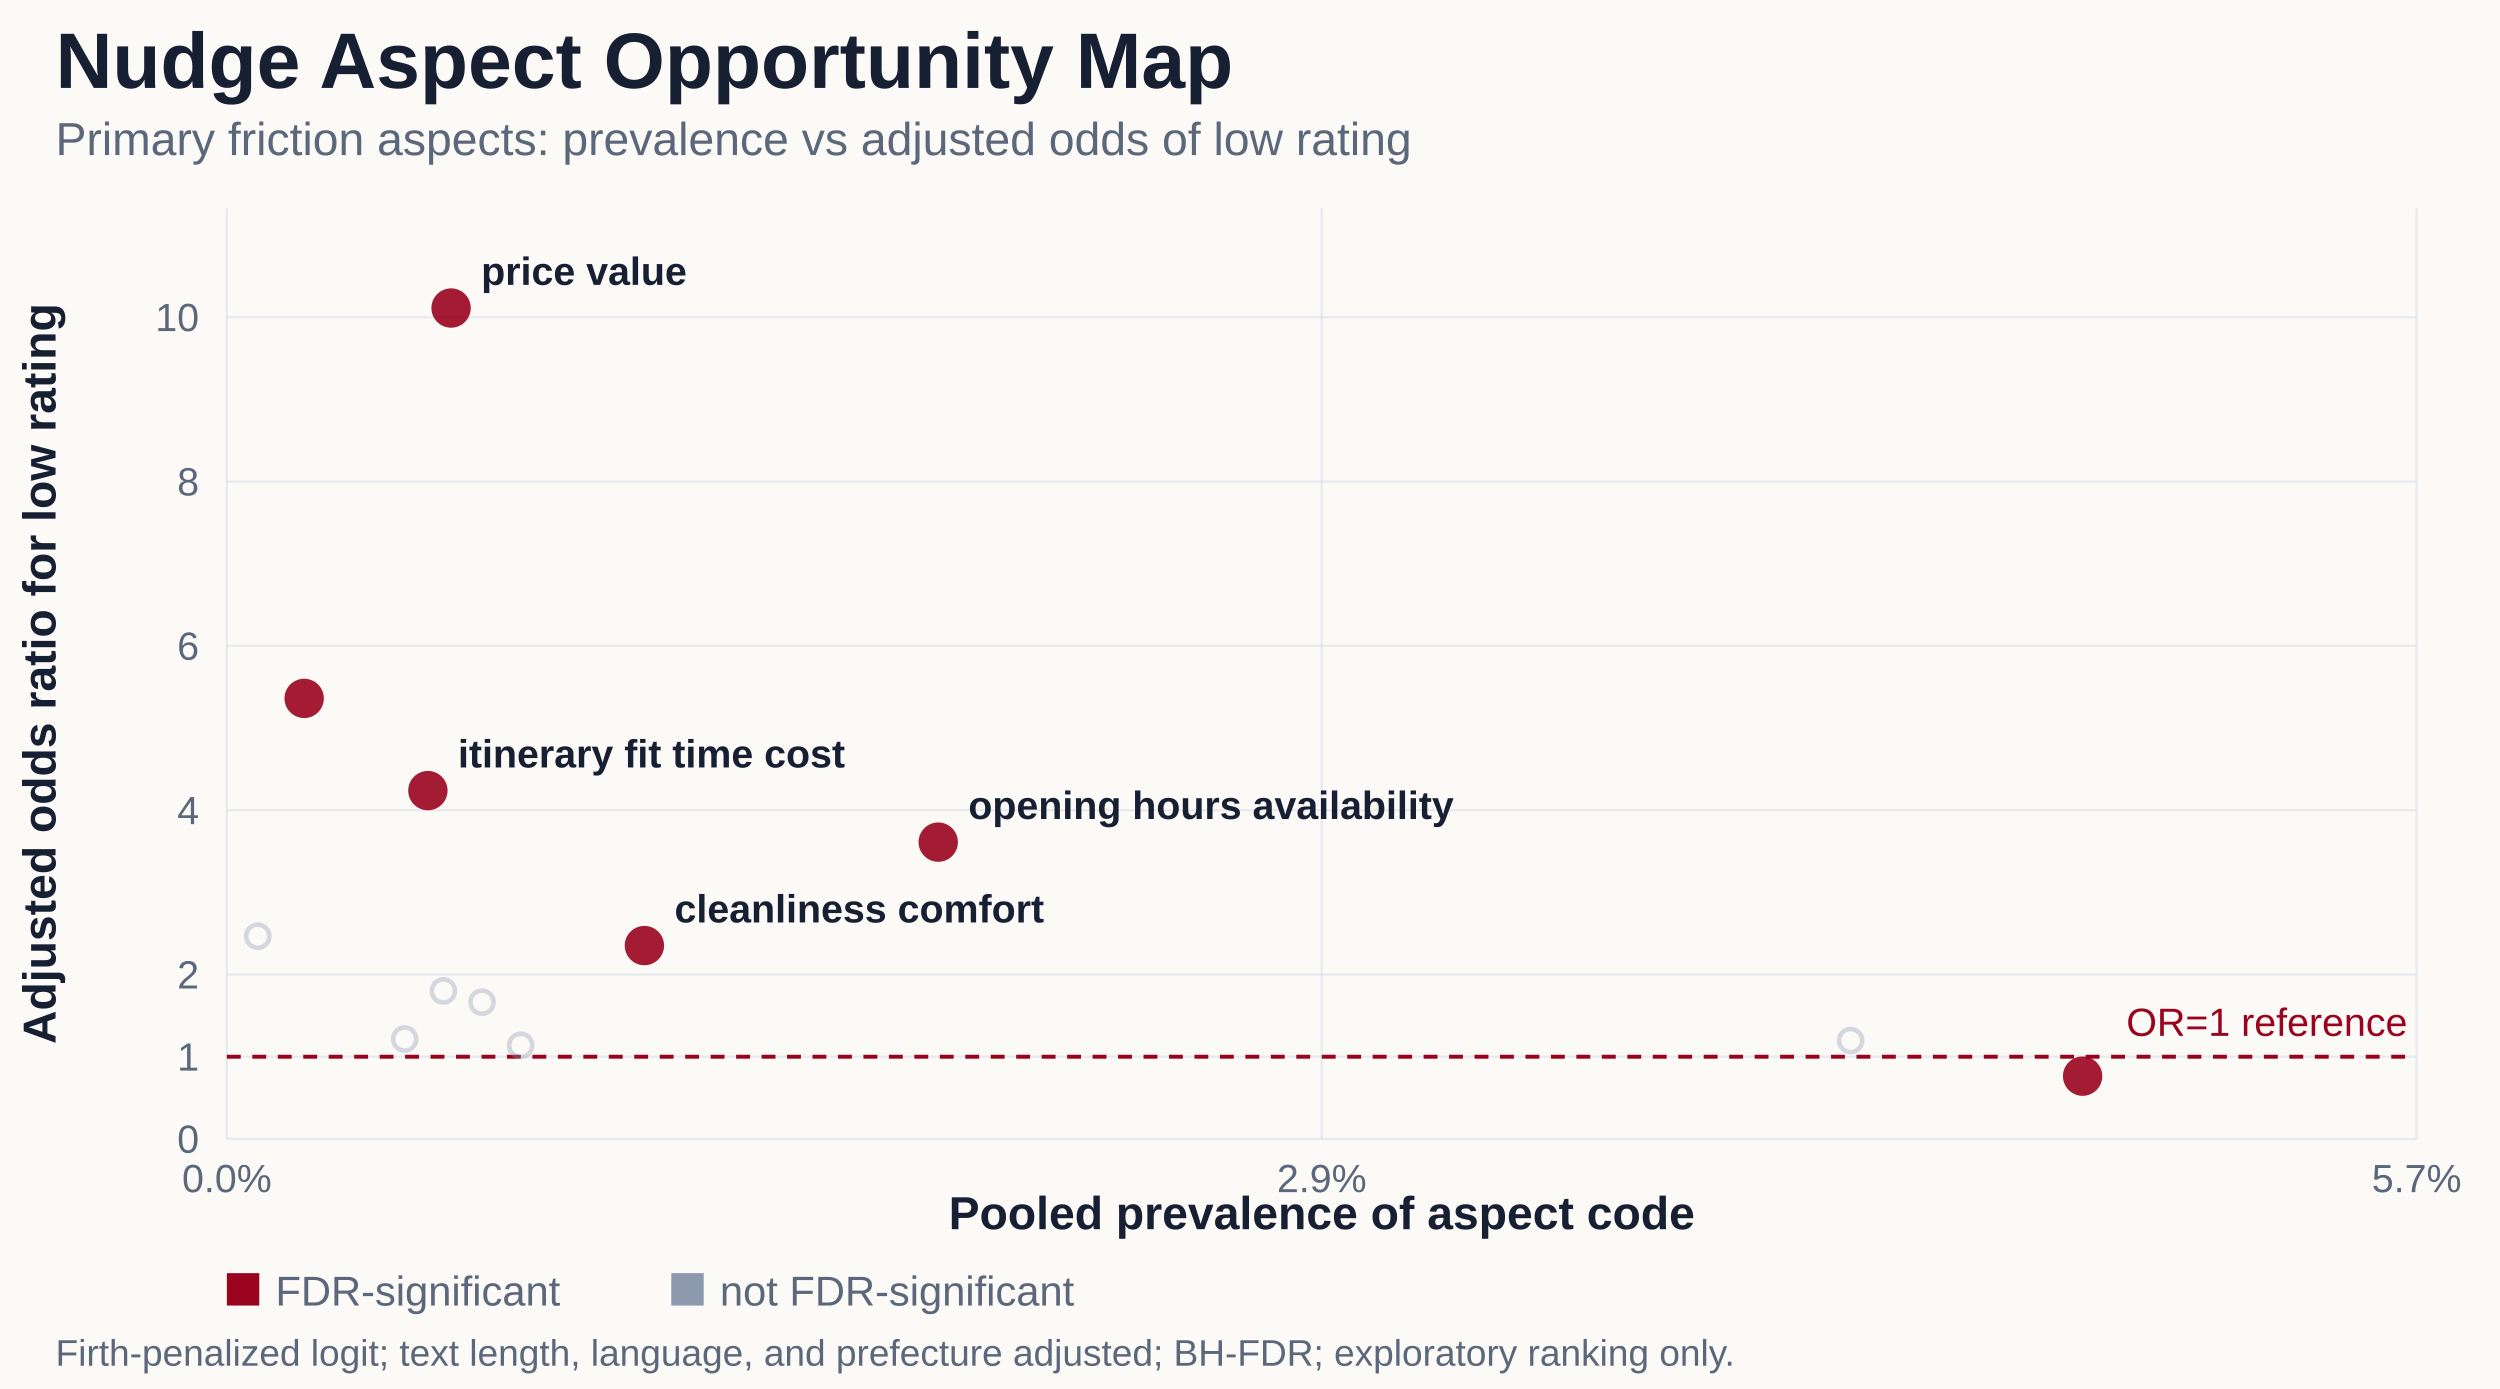
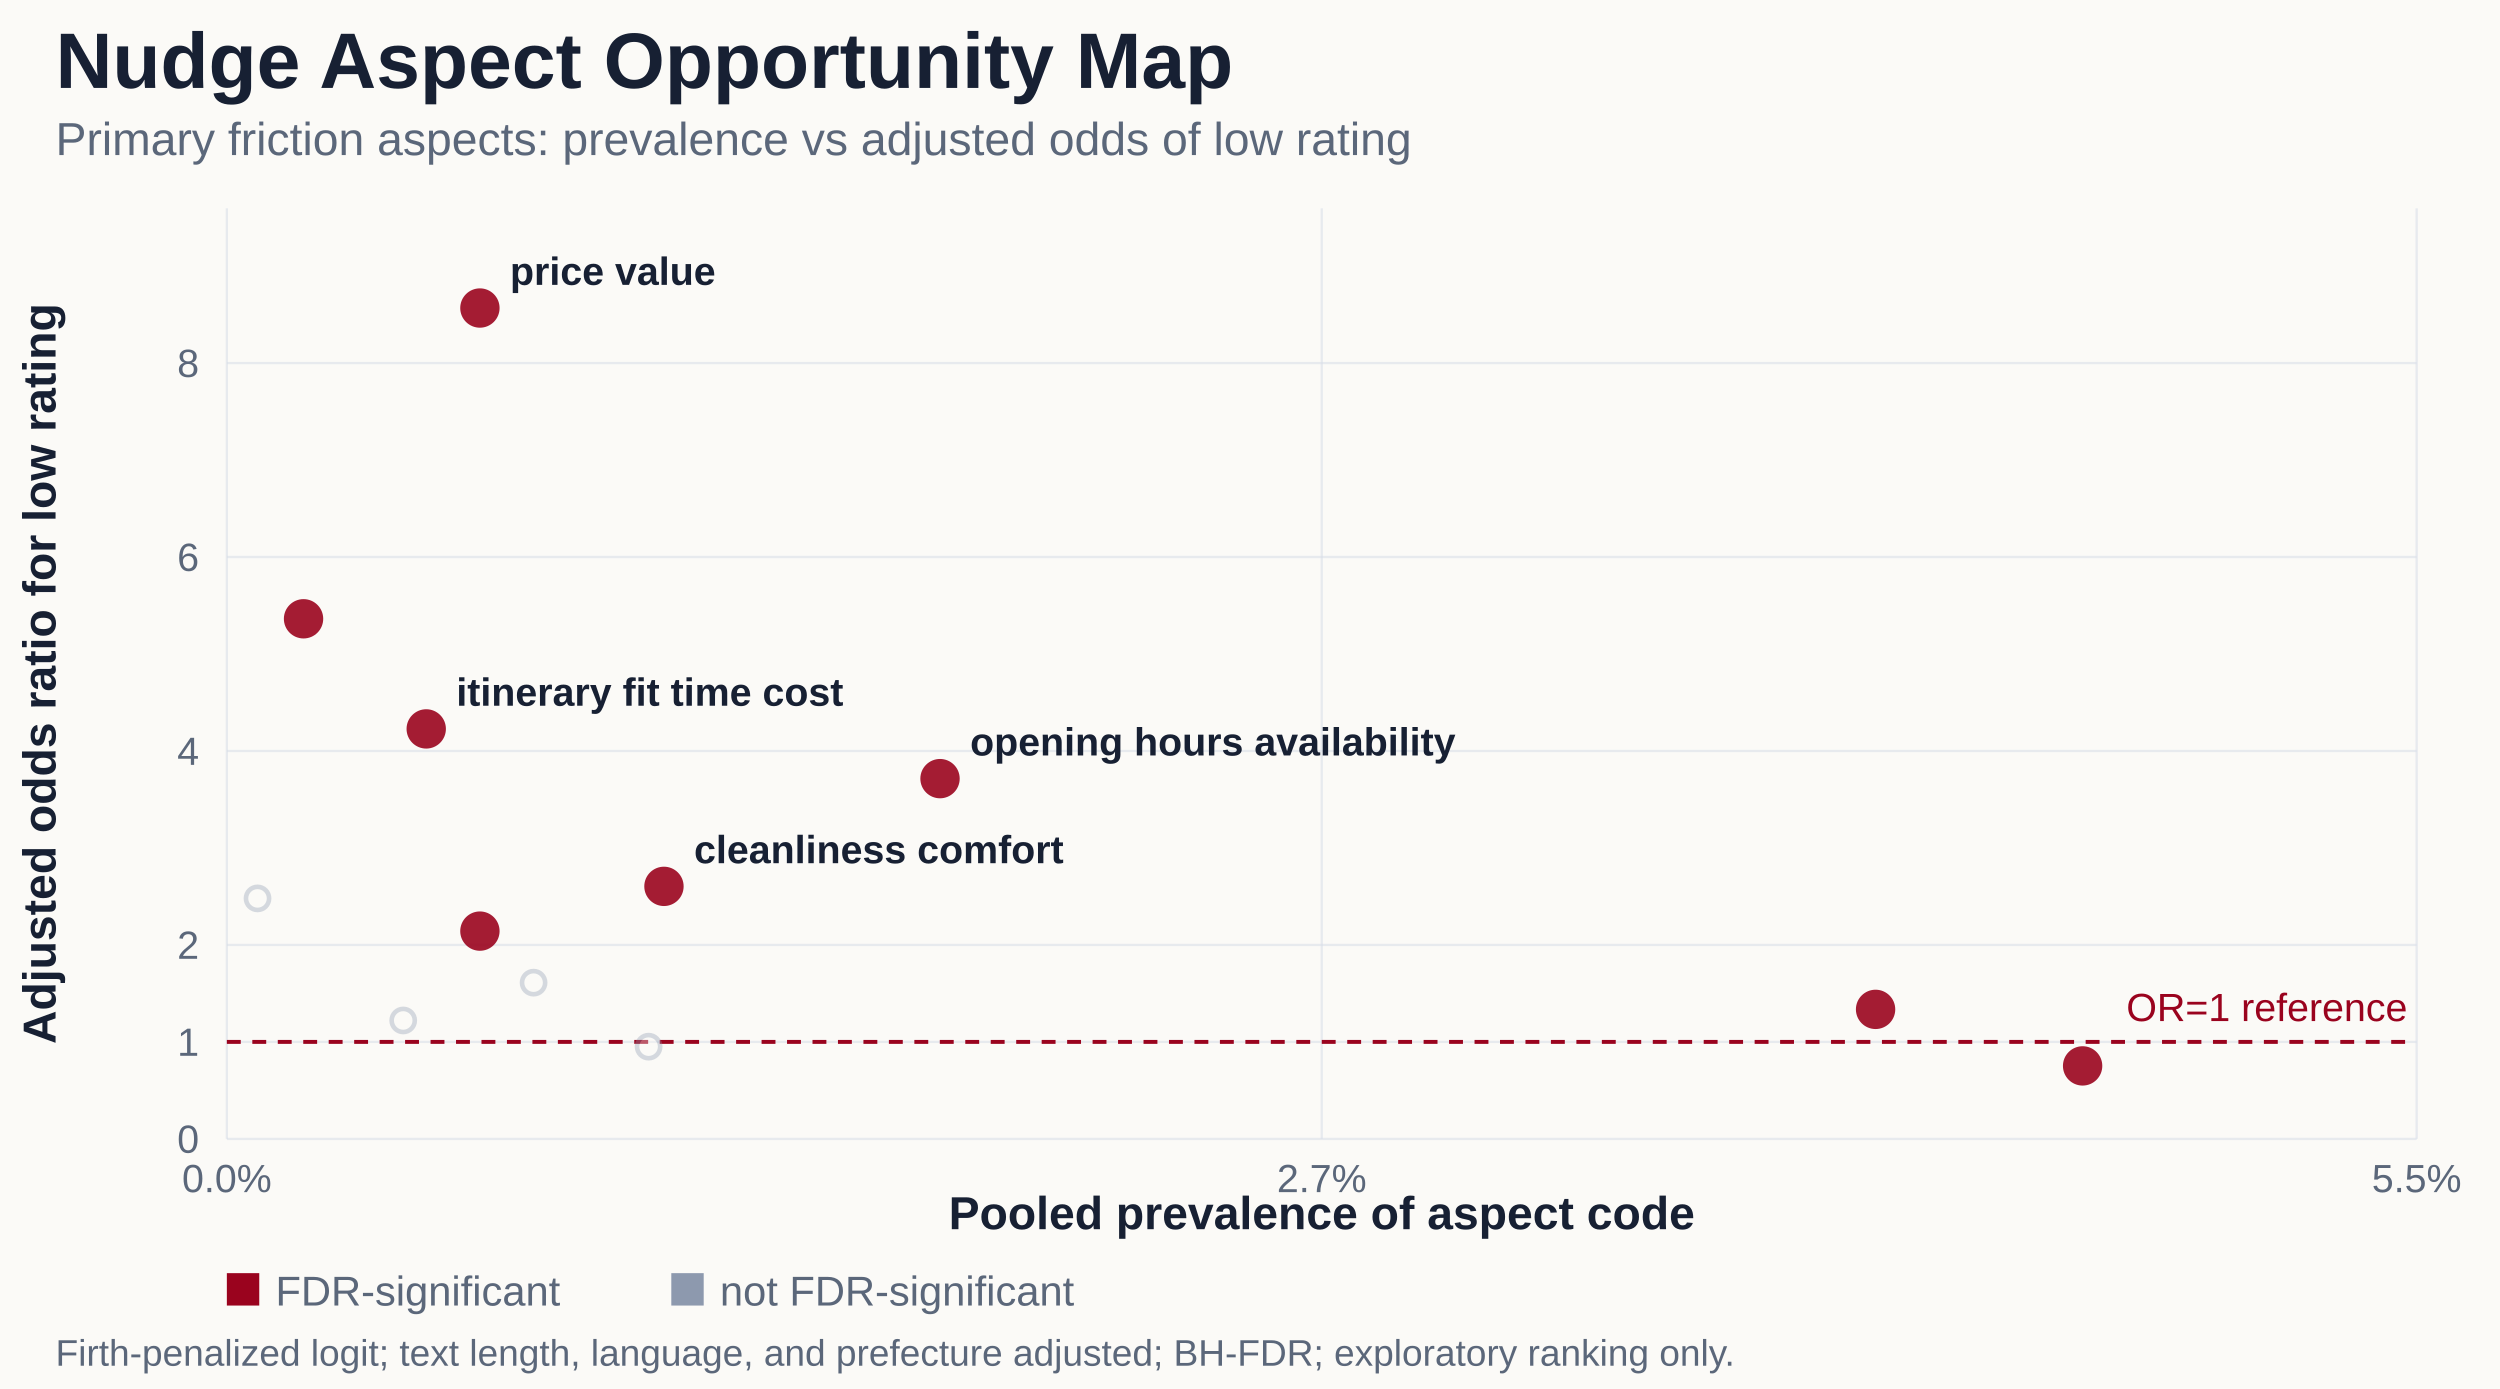
<svg xmlns="http://www.w3.org/2000/svg" width="1080" height="600" viewBox="0 0 1080 600">
  <rect width="100%" height="100%" fill="#fbfaf7" />
  <text x="24.00" y="38.00" text-anchor="start" font-family="Arial, sans-serif" font-size="34" font-weight="700" fill="#172033">Nudge Aspect Opportunity Map</text>
  <text x="24.00" y="67.00" text-anchor="start" font-family="Arial, sans-serif" font-size="20" font-weight="400" fill="#5b677a">Primary friction aspects: prevalence vs adjusted odds of low rating</text>
  <line x1="98.00" x2="98.00" y1="90.00" y2="492.00" stroke="#d7dde8" opacity="0.55" />
  <text x="98.00" y="515.00" text-anchor="middle" font-family="Arial, sans-serif" font-size="17" font-weight="400" fill="#5b677a">0.0%</text>
  <line x1="571.00" x2="571.00" y1="90.00" y2="492.00" stroke="#d7dde8" opacity="0.55" />
-   <text x="571.00" y="515.00" text-anchor="middle" font-family="Arial, sans-serif" font-size="17" font-weight="400" fill="#5b677a">2.9%</text>
+   <text x="571.00" y="515.00" text-anchor="middle" font-family="Arial, sans-serif" font-size="17" font-weight="400" fill="#5b677a">2.7%</text>
  <line x1="1044.00" x2="1044.00" y1="90.00" y2="492.00" stroke="#d7dde8" opacity="0.55" />
-   <text x="1044.00" y="515.00" text-anchor="middle" font-family="Arial, sans-serif" font-size="17" font-weight="400" fill="#5b677a">5.7%</text>
+   <text x="1044.00" y="515.00" text-anchor="middle" font-family="Arial, sans-serif" font-size="17" font-weight="400" fill="#5b677a">5.5%</text>
  <line x1="98.00" x2="1044.00" y1="492.00" y2="492.00" stroke="#d7dde8" opacity="0.55" />
  <text x="86.00" y="498.00" text-anchor="end" font-family="Arial, sans-serif" font-size="17" font-weight="400" fill="#5b677a">0</text>
-   <line x1="98.00" x2="1044.00" y1="456.50" y2="456.50" stroke="#d7dde8" opacity="0.55" />
-   <text x="86.00" y="462.50" text-anchor="end" font-family="Arial, sans-serif" font-size="17" font-weight="400" fill="#5b677a">1</text>
-   <line x1="98.00" x2="1044.00" y1="421.01" y2="421.01" stroke="#d7dde8" opacity="0.55" />
-   <text x="86.00" y="427.01" text-anchor="end" font-family="Arial, sans-serif" font-size="17" font-weight="400" fill="#5b677a">2</text>
-   <line x1="98.00" x2="1044.00" y1="350.01" y2="350.01" stroke="#d7dde8" opacity="0.55" />
-   <text x="86.00" y="356.01" text-anchor="end" font-family="Arial, sans-serif" font-size="17" font-weight="400" fill="#5b677a">4</text>
-   <line x1="98.00" x2="1044.00" y1="279.02" y2="279.02" stroke="#d7dde8" opacity="0.55" />
-   <text x="86.00" y="285.02" text-anchor="end" font-family="Arial, sans-serif" font-size="17" font-weight="400" fill="#5b677a">6</text>
-   <line x1="98.00" x2="1044.00" y1="208.02" y2="208.02" stroke="#d7dde8" opacity="0.55" />
-   <text x="86.00" y="214.02" text-anchor="end" font-family="Arial, sans-serif" font-size="17" font-weight="400" fill="#5b677a">8</text>
-   <line x1="98.00" x2="1044.00" y1="137.03" y2="137.03" stroke="#d7dde8" opacity="0.55" />
-   <text x="86.00" y="143.03" text-anchor="end" font-family="Arial, sans-serif" font-size="17" font-weight="400" fill="#5b677a">10</text>
-   <line x1="98.00" x2="1044.00" y1="456.50" y2="456.50" stroke="#9a031e" stroke-dasharray="6 5" stroke-width="1.7" />
-   <text x="1040.00" y="447.50" text-anchor="end" font-family="Arial, sans-serif" font-size="17" font-weight="400" fill="#9a031e">OR=1 reference</text>
-   <circle cx="224.94" cy="451.59" r="5.00" fill="#fbfaf7" stroke="#8d99ae" stroke-width="2" opacity="0.35" />
-   <circle cx="191.53" cy="428.08" r="5.00" fill="#fbfaf7" stroke="#8d99ae" stroke-width="2" opacity="0.35" />
-   <circle cx="174.83" cy="448.85" r="5.00" fill="#fbfaf7" stroke="#8d99ae" stroke-width="2" opacity="0.35" />
-   <circle cx="208.23" cy="432.95" r="5.00" fill="#fbfaf7" stroke="#8d99ae" stroke-width="2" opacity="0.35" />
-   <circle cx="799.48" cy="449.51" r="5.00" fill="#fbfaf7" stroke="#8d99ae" stroke-width="2" opacity="0.35" />
-   <circle cx="111.36" cy="404.43" r="5.00" fill="#fbfaf7" stroke="#8d99ae" stroke-width="2" opacity="0.35" />
-   <circle cx="131.40" cy="301.71" r="7.50" fill="#9a031e" stroke="#9a031e" stroke-width="2" opacity="0.90" />
-   <circle cx="194.87" cy="133.07" r="7.50" fill="#9a031e" stroke="#9a031e" stroke-width="2" opacity="0.90" />
-   <text x="207.87" y="123.07" text-anchor="start" font-family="Arial, sans-serif" font-size="17" font-weight="700" fill="#172033">price value</text>
-   <circle cx="278.38" cy="408.49" r="7.50" fill="#9a031e" stroke="#9a031e" stroke-width="2" opacity="0.90" />
-   <text x="291.38" y="398.49" text-anchor="start" font-family="Arial, sans-serif" font-size="17" font-weight="700" fill="#172033">cleanliness comfort</text>
-   <circle cx="405.32" cy="363.80" r="7.50" fill="#9a031e" stroke="#9a031e" stroke-width="2" opacity="0.90" />
-   <text x="418.32" y="353.80" text-anchor="start" font-family="Arial, sans-serif" font-size="17" font-weight="700" fill="#172033">opening hours availability</text>
-   <circle cx="184.85" cy="341.54" r="7.50" fill="#9a031e" stroke="#9a031e" stroke-width="2" opacity="0.90" />
-   <text x="197.85" y="331.54" text-anchor="start" font-family="Arial, sans-serif" font-size="17" font-weight="700" fill="#172033">itinerary fit time cost</text>
-   <circle cx="899.69" cy="464.90" r="7.50" fill="#9a031e" stroke="#9a031e" stroke-width="2" opacity="0.90" />
+   <line x1="98.00" x2="1044.00" y1="450.10" y2="450.10" stroke="#d7dde8" opacity="0.55" />
+   <text x="86.00" y="456.10" text-anchor="end" font-family="Arial, sans-serif" font-size="17" font-weight="400" fill="#5b677a">1</text>
+   <line x1="98.00" x2="1044.00" y1="408.21" y2="408.21" stroke="#d7dde8" opacity="0.55" />
+   <text x="86.00" y="414.21" text-anchor="end" font-family="Arial, sans-serif" font-size="17" font-weight="400" fill="#5b677a">2</text>
+   <line x1="98.00" x2="1044.00" y1="324.42" y2="324.42" stroke="#d7dde8" opacity="0.55" />
+   <text x="86.00" y="330.42" text-anchor="end" font-family="Arial, sans-serif" font-size="17" font-weight="400" fill="#5b677a">4</text>
+   <line x1="98.00" x2="1044.00" y1="240.63" y2="240.63" stroke="#d7dde8" opacity="0.55" />
+   <text x="86.00" y="246.63" text-anchor="end" font-family="Arial, sans-serif" font-size="17" font-weight="400" fill="#5b677a">6</text>
+   <line x1="98.00" x2="1044.00" y1="156.84" y2="156.84" stroke="#d7dde8" opacity="0.55" />
+   <text x="86.00" y="162.84" text-anchor="end" font-family="Arial, sans-serif" font-size="17" font-weight="400" fill="#5b677a">8</text>
+   <line x1="98.00" x2="1044.00" y1="450.10" y2="450.10" stroke="#9a031e" stroke-dasharray="6 5" stroke-width="1.7" />
+   <text x="1040.00" y="441.10" text-anchor="end" font-family="Arial, sans-serif" font-size="17" font-weight="400" fill="#9a031e">OR=1 reference</text>
+   <circle cx="280.20" cy="452.16" r="5.00" fill="#fbfaf7" stroke="#8d99ae" stroke-width="2" opacity="0.35" />
+   <circle cx="174.19" cy="440.84" r="5.00" fill="#fbfaf7" stroke="#8d99ae" stroke-width="2" opacity="0.35" />
+   <circle cx="230.51" cy="424.51" r="5.00" fill="#fbfaf7" stroke="#8d99ae" stroke-width="2" opacity="0.35" />
+   <circle cx="111.25" cy="388.11" r="5.00" fill="#fbfaf7" stroke="#8d99ae" stroke-width="2" opacity="0.35" />
+   <circle cx="207.32" cy="402.24" r="7.50" fill="#9a031e" stroke="#9a031e" stroke-width="2" opacity="0.90" />
+   <circle cx="131.13" cy="267.32" r="7.50" fill="#9a031e" stroke="#9a031e" stroke-width="2" opacity="0.90" />
+   <circle cx="810.25" cy="436.05" r="7.50" fill="#9a031e" stroke="#9a031e" stroke-width="2" opacity="0.90" />
+   <circle cx="207.32" cy="133.07" r="7.50" fill="#9a031e" stroke="#9a031e" stroke-width="2" opacity="0.90" />
+   <text x="220.32" y="123.07" text-anchor="start" font-family="Arial, sans-serif" font-size="17" font-weight="700" fill="#172033">price value</text>
+   <circle cx="286.83" cy="382.91" r="7.50" fill="#9a031e" stroke="#9a031e" stroke-width="2" opacity="0.90" />
+   <text x="299.83" y="372.91" text-anchor="start" font-family="Arial, sans-serif" font-size="17" font-weight="700" fill="#172033">cleanliness comfort</text>
+   <circle cx="406.09" cy="336.37" r="7.50" fill="#9a031e" stroke="#9a031e" stroke-width="2" opacity="0.90" />
+   <text x="419.09" y="326.37" text-anchor="start" font-family="Arial, sans-serif" font-size="17" font-weight="700" fill="#172033">opening hours availability</text>
+   <circle cx="184.13" cy="314.89" r="7.50" fill="#9a031e" stroke="#9a031e" stroke-width="2" opacity="0.90" />
+   <text x="197.13" y="304.89" text-anchor="start" font-family="Arial, sans-serif" font-size="17" font-weight="700" fill="#172033">itinerary fit time cost</text>
+   <circle cx="899.69" cy="460.47" r="7.50" fill="#9a031e" stroke="#9a031e" stroke-width="2" opacity="0.90" />
  <text x="571.00" y="531.00" text-anchor="middle" font-family="Arial, sans-serif" font-size="20" font-weight="700" fill="#172033">Pooled prevalence of aspect code</text>
  <text x="24.00" y="291.00" transform="rotate(-90 24.00 291.00)" text-anchor="middle" font-family="Arial, sans-serif" font-size="20" font-weight="700" fill="#172033">Adjusted odds ratio for low rating</text>
  <rect x="98.00" y="550.00" width="14" height="14" fill="#9a031e" />
  <text x="119.00" y="564.00" text-anchor="start" font-family="Arial, sans-serif" font-size="18" font-weight="400" fill="#5b677a">FDR-significant</text>
  <rect x="290.00" y="550.00" width="14" height="14" fill="#8d99ae" />
  <text x="311.00" y="564.00" text-anchor="start" font-family="Arial, sans-serif" font-size="18" font-weight="400" fill="#5b677a">not FDR-significant</text>
  <text x="24.00" y="590.00" text-anchor="start" font-family="Arial, sans-serif" font-size="16" font-weight="400" fill="#5b677a">Firth-penalized logit; text length, language, and prefecture adjusted; BH-FDR; exploratory ranking only.</text>
</svg>
